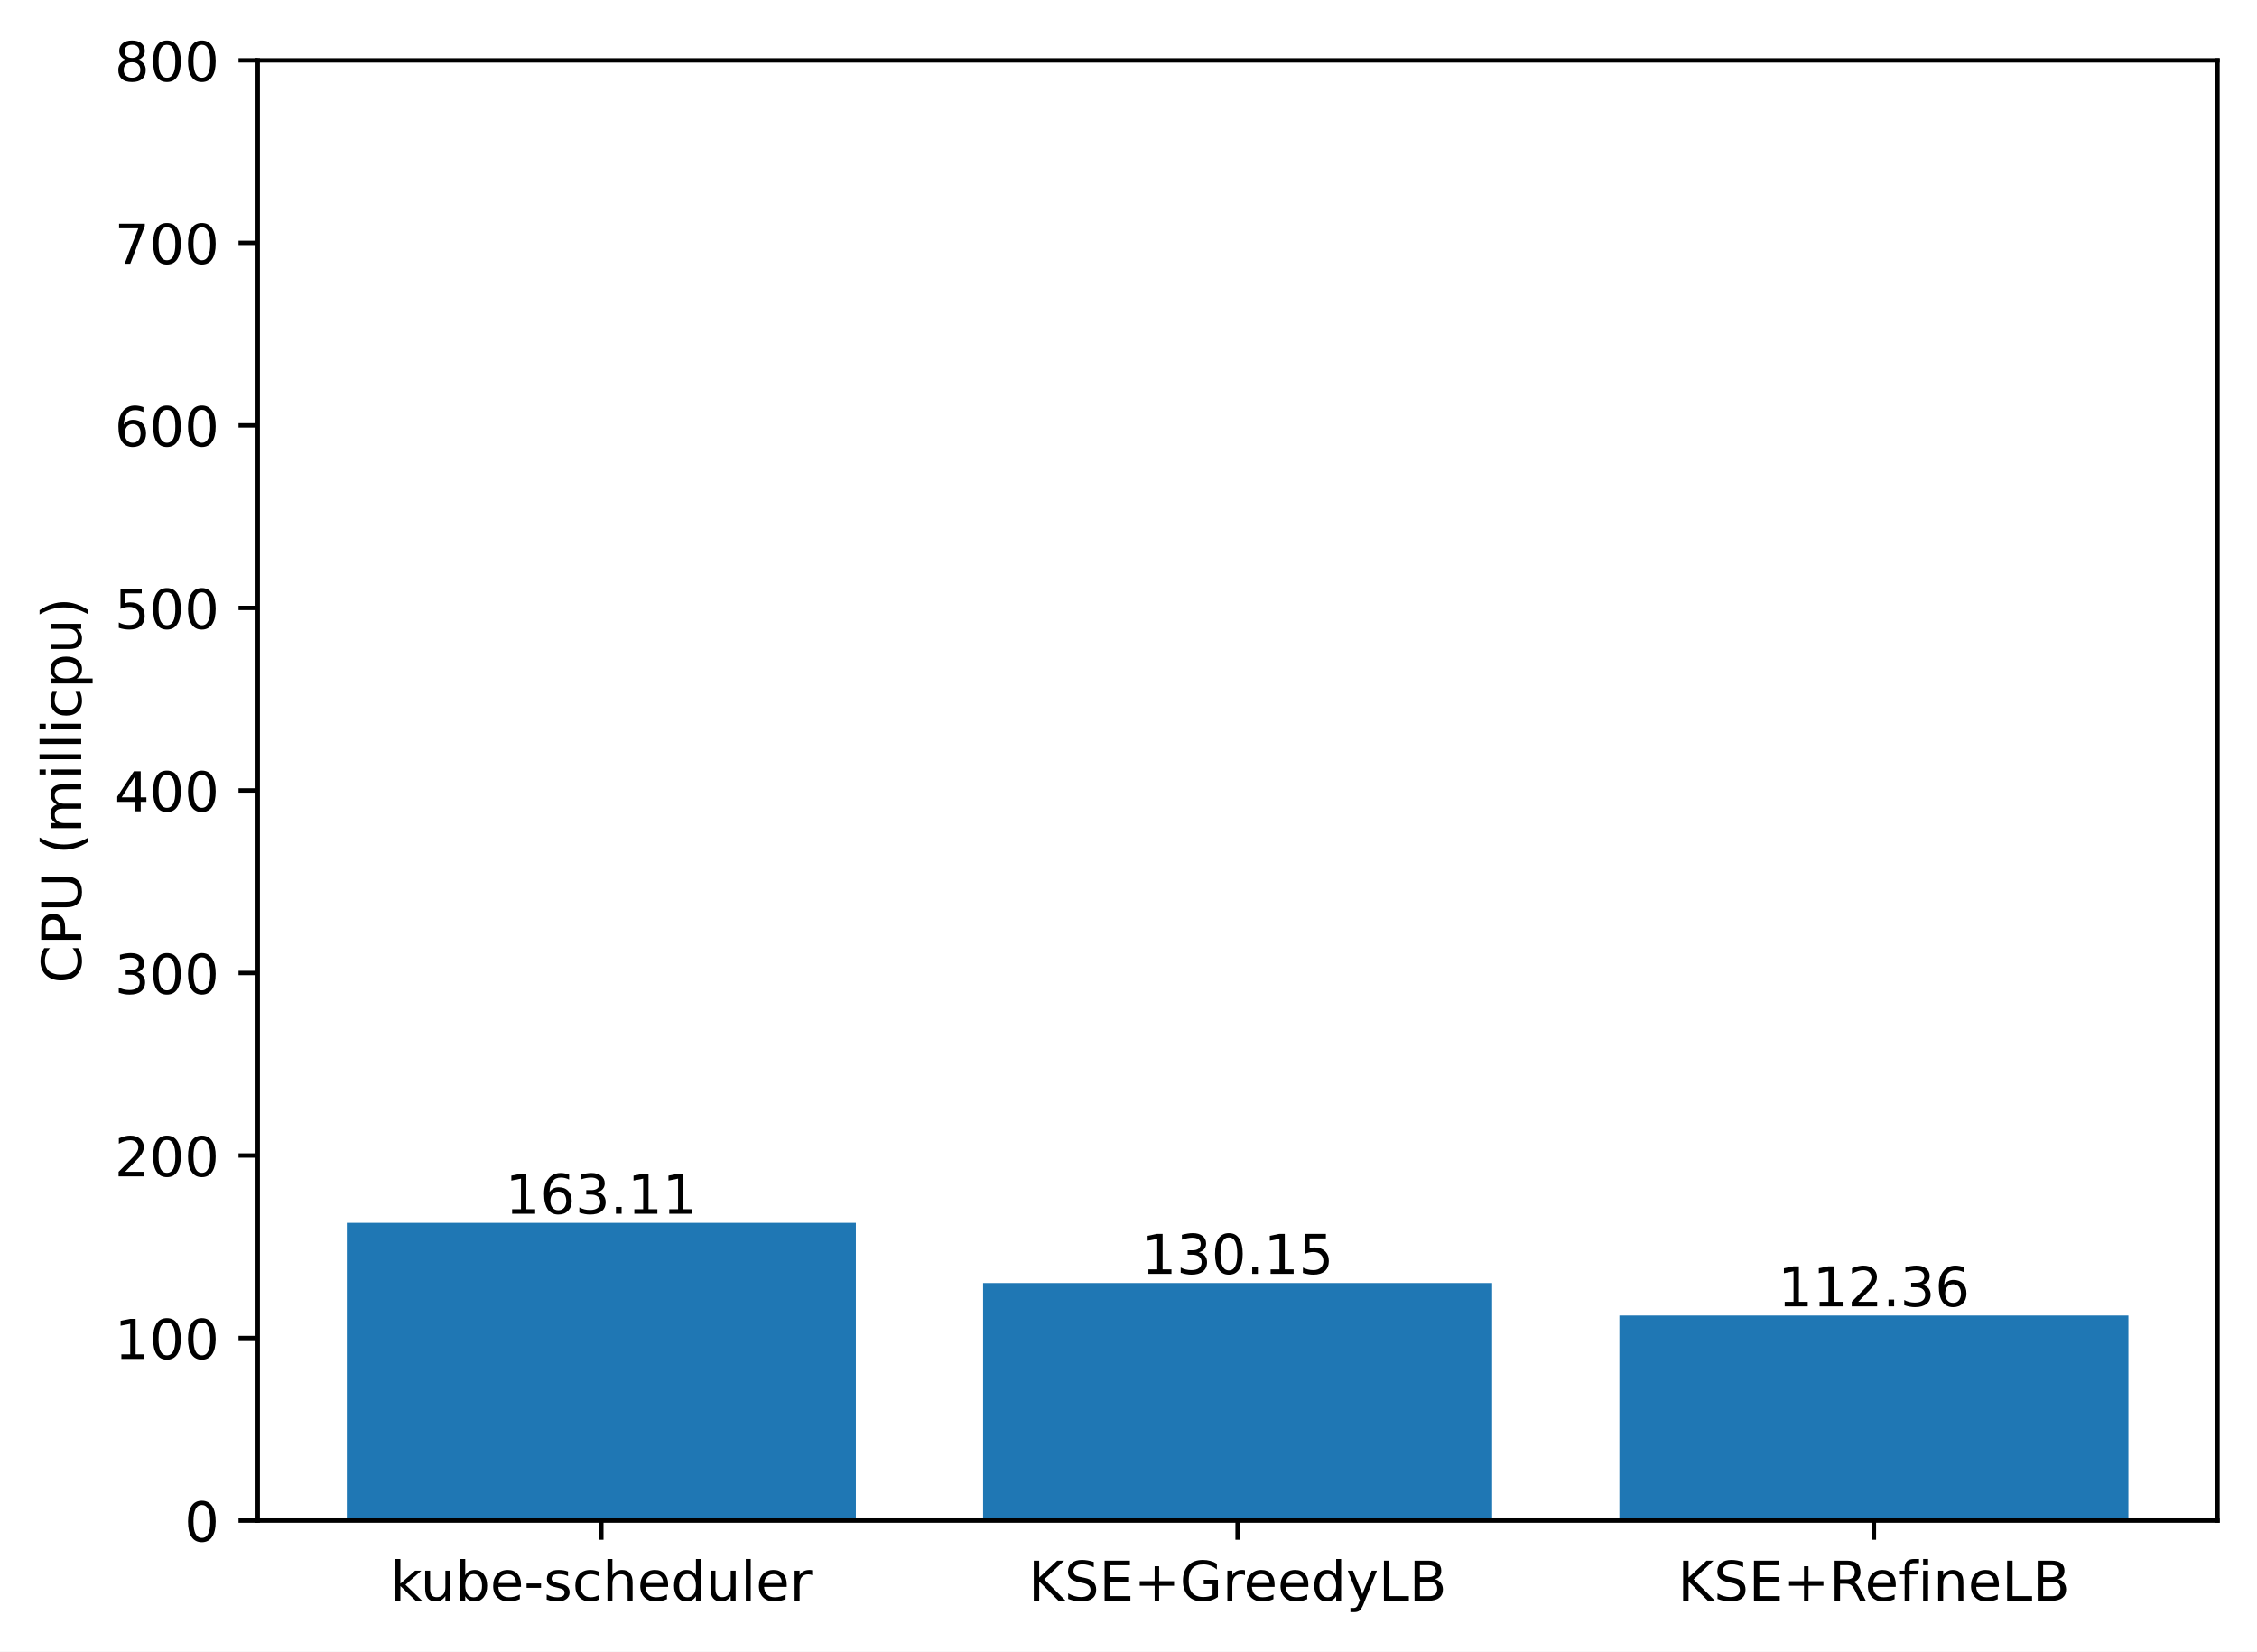
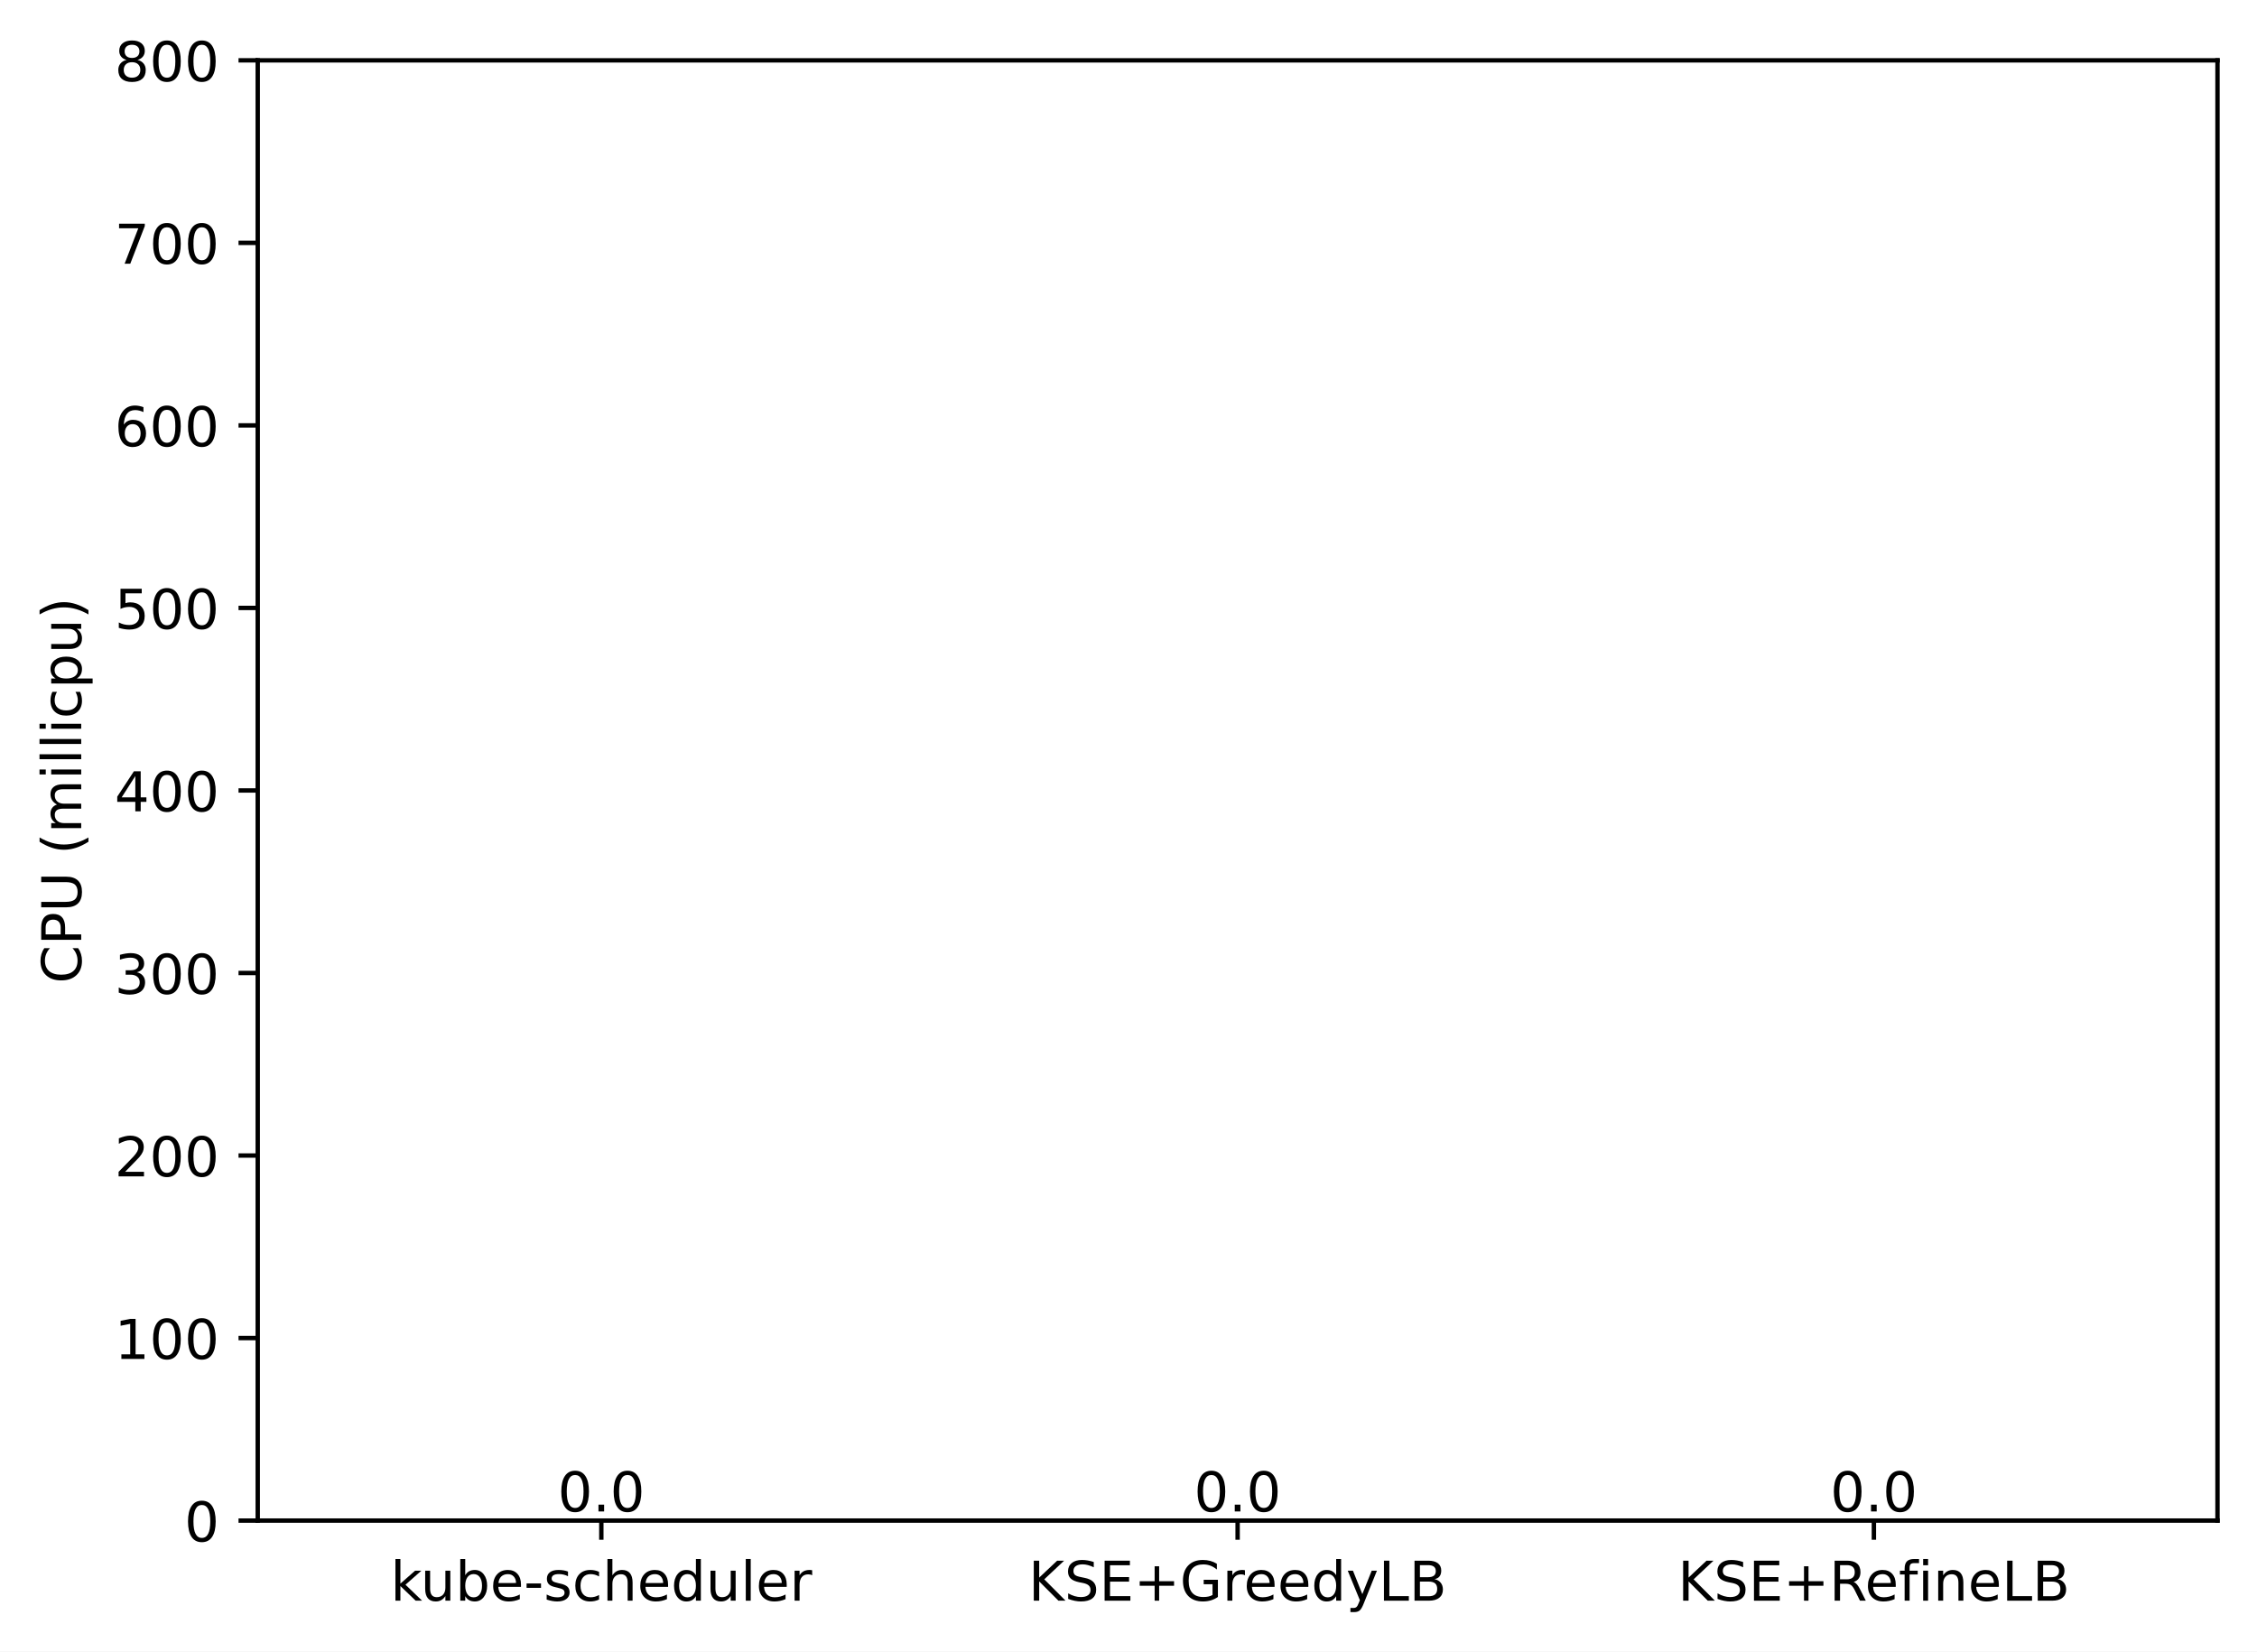
<svg xmlns="http://www.w3.org/2000/svg" xmlns:xlink="http://www.w3.org/1999/xlink" width="411.286pt" height="300.989pt" viewBox="0 0 411.286 300.989" version="1.1">
  <defs>
    <style type="text/css">*{stroke-linejoin: round; stroke-linecap: butt}</style>
  </defs>
  <g id="figure_1">
    <g id="patch_1">
      <path d="M 0 300.989  L 411.286 300.989  L 411.286 0  L 0 0  z " style="fill: #ffffff" />
    </g>
    <g id="axes_1">
      <g id="patch_2">
        <path d="M 46.966 277.111  L 404.086 277.111  L 404.086 10.999  L 46.966 10.999  z " style="fill: #ffffff" />
      </g>
      <g id="patch_3">
-         <path d="M 63.198 277.111  L 155.957 277.111  L 155.957 222.854  L 63.198 222.854  z " clip-path="url(#p2a48fe825c)" style="fill: #1f77b4" />
+         <path d="M 63.198 277.111  L 155.957 277.111  L 155.957 277.111  L 63.198 277.111  z " clip-path="url(#p0c3b9eed5b)" style="fill: #1f77b4" />
      </g>
      <g id="patch_4">
-         <path d="M 179.146 277.111  L 271.905 277.111  L 271.905 233.818  L 179.146 233.818  z " clip-path="url(#p2a48fe825c)" style="fill: #1f77b4" />
+         <path d="M 179.146 277.111  L 271.905 277.111  L 271.905 277.111  L 179.146 277.111  z " clip-path="url(#p0c3b9eed5b)" style="fill: #1f77b4" />
      </g>
      <g id="patch_5">
-         <path d="M 295.094 277.111  L 387.853 277.111  L 387.853 239.736  L 295.094 239.736  z " clip-path="url(#p2a48fe825c)" style="fill: #1f77b4" />
+         <path d="M 295.094 277.111  L 387.853 277.111  L 387.853 277.111  L 295.094 277.111  z " clip-path="url(#p0c3b9eed5b)" style="fill: #1f77b4" />
      </g>
      <g id="matplotlib.axis_1">
        <g id="xtick_1">
          <g id="line2d_1">
            <defs>
-               <path id="m5797c90e76" d="M 0 0  L 0 3.5  " style="stroke: #000000; stroke-width: 0.8" />
+               <path id="mbe4960637d" d="M 0 0  L 0 3.5  " style="stroke: #000000; stroke-width: 0.8" />
            </defs>
            <g>
-               <use xlink:href="#m5797c90e76" x="109.578" y="277.111" style="stroke: #000000; stroke-width: 0.8" />
+               <use xlink:href="#mbe4960637d" x="109.578" y="277.111" style="stroke: #000000; stroke-width: 0.8" />
            </g>
          </g>
          <g id="text_1">
            <g transform="translate(71.15179 291.7097)scale(0.1 -0.1)">
              <defs>
                <path id="DejaVuSans-6b" d="M 581 4863  L 1159 4863  L 1159 1991  L 2875 3500  L 3609 3500  L 1753 1863  L 3688 0  L 2938 0  L 1159 1709  L 1159 0  L 581 0  L 581 4863  z " transform="scale(0.015625)" />
                <path id="DejaVuSans-75" d="M 544 1381  L 544 3500  L 1119 3500  L 1119 1403  Q 1119 906 1312 657  Q 1506 409 1894 409  Q 2359 409 2629 706  Q 2900 1003 2900 1516  L 2900 3500  L 3475 3500  L 3475 0  L 2900 0  L 2900 538  Q 2691 219 2414 64  Q 2138 -91 1772 -91  Q 1169 -91 856 284  Q 544 659 544 1381  z M 1991 3584  L 1991 3584  z " transform="scale(0.015625)" />
                <path id="DejaVuSans-62" d="M 3116 1747  Q 3116 2381 2855 2742  Q 2594 3103 2138 3103  Q 1681 3103 1420 2742  Q 1159 2381 1159 1747  Q 1159 1113 1420 752  Q 1681 391 2138 391  Q 2594 391 2855 752  Q 3116 1113 3116 1747  z M 1159 2969  Q 1341 3281 1617 3432  Q 1894 3584 2278 3584  Q 2916 3584 3314 3078  Q 3713 2572 3713 1747  Q 3713 922 3314 415  Q 2916 -91 2278 -91  Q 1894 -91 1617 61  Q 1341 213 1159 525  L 1159 0  L 581 0  L 581 4863  L 1159 4863  L 1159 2969  z " transform="scale(0.015625)" />
                <path id="DejaVuSans-65" d="M 3597 1894  L 3597 1613  L 953 1613  Q 991 1019 1311 708  Q 1631 397 2203 397  Q 2534 397 2845 478  Q 3156 559 3463 722  L 3463 178  Q 3153 47 2828 -22  Q 2503 -91 2169 -91  Q 1331 -91 842 396  Q 353 884 353 1716  Q 353 2575 817 3079  Q 1281 3584 2069 3584  Q 2775 3584 3186 3129  Q 3597 2675 3597 1894  z M 3022 2063  Q 3016 2534 2758 2815  Q 2500 3097 2075 3097  Q 1594 3097 1305 2825  Q 1016 2553 972 2059  L 3022 2063  z " transform="scale(0.015625)" />
                <path id="DejaVuSans-2d" d="M 313 2009  L 1997 2009  L 1997 1497  L 313 1497  L 313 2009  z " transform="scale(0.015625)" />
                <path id="DejaVuSans-73" d="M 2834 3397  L 2834 2853  Q 2591 2978 2328 3040  Q 2066 3103 1784 3103  Q 1356 3103 1142 2972  Q 928 2841 928 2578  Q 928 2378 1081 2264  Q 1234 2150 1697 2047  L 1894 2003  Q 2506 1872 2764 1633  Q 3022 1394 3022 966  Q 3022 478 2636 193  Q 2250 -91 1575 -91  Q 1294 -91 989 -36  Q 684 19 347 128  L 347 722  Q 666 556 975 473  Q 1284 391 1588 391  Q 1994 391 2212 530  Q 2431 669 2431 922  Q 2431 1156 2273 1281  Q 2116 1406 1581 1522  L 1381 1569  Q 847 1681 609 1914  Q 372 2147 372 2553  Q 372 3047 722 3315  Q 1072 3584 1716 3584  Q 2034 3584 2315 3537  Q 2597 3491 2834 3397  z " transform="scale(0.015625)" />
                <path id="DejaVuSans-63" d="M 3122 3366  L 3122 2828  Q 2878 2963 2633 3030  Q 2388 3097 2138 3097  Q 1578 3097 1268 2742  Q 959 2388 959 1747  Q 959 1106 1268 751  Q 1578 397 2138 397  Q 2388 397 2633 464  Q 2878 531 3122 666  L 3122 134  Q 2881 22 2623 -34  Q 2366 -91 2075 -91  Q 1284 -91 818 406  Q 353 903 353 1747  Q 353 2603 823 3093  Q 1294 3584 2113 3584  Q 2378 3584 2631 3529  Q 2884 3475 3122 3366  z " transform="scale(0.015625)" />
                <path id="DejaVuSans-68" d="M 3513 2113  L 3513 0  L 2938 0  L 2938 2094  Q 2938 2591 2744 2837  Q 2550 3084 2163 3084  Q 1697 3084 1428 2787  Q 1159 2491 1159 1978  L 1159 0  L 581 0  L 581 4863  L 1159 4863  L 1159 2956  Q 1366 3272 1645 3428  Q 1925 3584 2291 3584  Q 2894 3584 3203 3211  Q 3513 2838 3513 2113  z " transform="scale(0.015625)" />
                <path id="DejaVuSans-64" d="M 2906 2969  L 2906 4863  L 3481 4863  L 3481 0  L 2906 0  L 2906 525  Q 2725 213 2448 61  Q 2172 -91 1784 -91  Q 1150 -91 751 415  Q 353 922 353 1747  Q 353 2572 751 3078  Q 1150 3584 1784 3584  Q 2172 3584 2448 3432  Q 2725 3281 2906 2969  z M 947 1747  Q 947 1113 1208 752  Q 1469 391 1925 391  Q 2381 391 2643 752  Q 2906 1113 2906 1747  Q 2906 2381 2643 2742  Q 2381 3103 1925 3103  Q 1469 3103 1208 2742  Q 947 2381 947 1747  z " transform="scale(0.015625)" />
                <path id="DejaVuSans-6c" d="M 603 4863  L 1178 4863  L 1178 0  L 603 0  L 603 4863  z " transform="scale(0.015625)" />
                <path id="DejaVuSans-72" d="M 2631 2963  Q 2534 3019 2420 3045  Q 2306 3072 2169 3072  Q 1681 3072 1420 2755  Q 1159 2438 1159 1844  L 1159 0  L 581 0  L 581 3500  L 1159 3500  L 1159 2956  Q 1341 3275 1631 3429  Q 1922 3584 2338 3584  Q 2397 3584 2469 3576  Q 2541 3569 2628 3553  L 2631 2963  z " transform="scale(0.015625)" />
              </defs>
              <use xlink:href="#DejaVuSans-6b" />
              <use xlink:href="#DejaVuSans-75" x="54.785" />
              <use xlink:href="#DejaVuSans-62" x="118.164" />
              <use xlink:href="#DejaVuSans-65" x="181.641" />
              <use xlink:href="#DejaVuSans-2d" x="243.164" />
              <use xlink:href="#DejaVuSans-73" x="279.248" />
              <use xlink:href="#DejaVuSans-63" x="331.348" />
              <use xlink:href="#DejaVuSans-68" x="386.328" />
              <use xlink:href="#DejaVuSans-65" x="449.707" />
              <use xlink:href="#DejaVuSans-64" x="511.23" />
              <use xlink:href="#DejaVuSans-75" x="574.707" />
              <use xlink:href="#DejaVuSans-6c" x="638.086" />
              <use xlink:href="#DejaVuSans-65" x="665.869" />
              <use xlink:href="#DejaVuSans-72" x="727.393" />
            </g>
          </g>
        </g>
        <g id="xtick_2">
          <g id="line2d_2">
            <g>
-               <use xlink:href="#m5797c90e76" x="225.526" y="277.111" style="stroke: #000000; stroke-width: 0.8" />
+               <use xlink:href="#mbe4960637d" x="225.526" y="277.111" style="stroke: #000000; stroke-width: 0.8" />
            </g>
          </g>
          <g id="text_2">
            <g transform="translate(187.403 291.7097)scale(0.1 -0.1)">
              <defs>
                <path id="DejaVuSans-4b" d="M 628 4666  L 1259 4666  L 1259 2694  L 3353 4666  L 4166 4666  L 1850 2491  L 4331 0  L 3500 0  L 1259 2247  L 1259 0  L 628 0  L 628 4666  z " transform="scale(0.015625)" />
                <path id="DejaVuSans-53" d="M 3425 4513  L 3425 3897  Q 3066 4069 2747 4153  Q 2428 4238 2131 4238  Q 1616 4238 1336 4038  Q 1056 3838 1056 3469  Q 1056 3159 1242 3001  Q 1428 2844 1947 2747  L 2328 2669  Q 3034 2534 3370 2195  Q 3706 1856 3706 1288  Q 3706 609 3251 259  Q 2797 -91 1919 -91  Q 1588 -91 1214 -16  Q 841 59 441 206  L 441 856  Q 825 641 1194 531  Q 1563 422 1919 422  Q 2459 422 2753 634  Q 3047 847 3047 1241  Q 3047 1584 2836 1778  Q 2625 1972 2144 2069  L 1759 2144  Q 1053 2284 737 2584  Q 422 2884 422 3419  Q 422 4038 858 4394  Q 1294 4750 2059 4750  Q 2388 4750 2728 4690  Q 3069 4631 3425 4513  z " transform="scale(0.015625)" />
                <path id="DejaVuSans-45" d="M 628 4666  L 3578 4666  L 3578 4134  L 1259 4134  L 1259 2753  L 3481 2753  L 3481 2222  L 1259 2222  L 1259 531  L 3634 531  L 3634 0  L 628 0  L 628 4666  z " transform="scale(0.015625)" />
                <path id="DejaVuSans-2b" d="M 2944 4013  L 2944 2272  L 4684 2272  L 4684 1741  L 2944 1741  L 2944 0  L 2419 0  L 2419 1741  L 678 1741  L 678 2272  L 2419 2272  L 2419 4013  L 2944 4013  z " transform="scale(0.015625)" />
                <path id="DejaVuSans-47" d="M 3809 666  L 3809 1919  L 2778 1919  L 2778 2438  L 4434 2438  L 4434 434  Q 4069 175 3628 42  Q 3188 -91 2688 -91  Q 1594 -91 976 548  Q 359 1188 359 2328  Q 359 3472 976 4111  Q 1594 4750 2688 4750  Q 3144 4750 3555 4637  Q 3966 4525 4313 4306  L 4313 3634  Q 3963 3931 3569 4081  Q 3175 4231 2741 4231  Q 1884 4231 1454 3753  Q 1025 3275 1025 2328  Q 1025 1384 1454 906  Q 1884 428 2741 428  Q 3075 428 3337 486  Q 3600 544 3809 666  z " transform="scale(0.015625)" />
                <path id="DejaVuSans-79" d="M 2059 -325  Q 1816 -950 1584 -1140  Q 1353 -1331 966 -1331  L 506 -1331  L 506 -850  L 844 -850  Q 1081 -850 1212 -737  Q 1344 -625 1503 -206  L 1606 56  L 191 3500  L 800 3500  L 1894 763  L 2988 3500  L 3597 3500  L 2059 -325  z " transform="scale(0.015625)" />
                <path id="DejaVuSans-4c" d="M 628 4666  L 1259 4666  L 1259 531  L 3531 531  L 3531 0  L 628 0  L 628 4666  z " transform="scale(0.015625)" />
                <path id="DejaVuSans-42" d="M 1259 2228  L 1259 519  L 2272 519  Q 2781 519 3026 730  Q 3272 941 3272 1375  Q 3272 1813 3026 2020  Q 2781 2228 2272 2228  L 1259 2228  z M 1259 4147  L 1259 2741  L 2194 2741  Q 2656 2741 2882 2914  Q 3109 3088 3109 3444  Q 3109 3797 2882 3972  Q 2656 4147 2194 4147  L 1259 4147  z M 628 4666  L 2241 4666  Q 2963 4666 3353 4366  Q 3744 4066 3744 3513  Q 3744 3084 3544 2831  Q 3344 2578 2956 2516  Q 3422 2416 3680 2098  Q 3938 1781 3938 1306  Q 3938 681 3513 340  Q 3088 0 2303 0  L 628 0  L 628 4666  z " transform="scale(0.015625)" />
              </defs>
              <use xlink:href="#DejaVuSans-4b" />
              <use xlink:href="#DejaVuSans-53" x="65.576" />
              <use xlink:href="#DejaVuSans-45" x="129.053" />
              <use xlink:href="#DejaVuSans-2b" x="192.236" />
              <use xlink:href="#DejaVuSans-47" x="276.025" />
              <use xlink:href="#DejaVuSans-72" x="353.516" />
              <use xlink:href="#DejaVuSans-65" x="392.379" />
              <use xlink:href="#DejaVuSans-65" x="453.902" />
              <use xlink:href="#DejaVuSans-64" x="515.426" />
              <use xlink:href="#DejaVuSans-79" x="578.902" />
              <use xlink:href="#DejaVuSans-4c" x="638.082" />
              <use xlink:href="#DejaVuSans-42" x="693.795" />
            </g>
          </g>
        </g>
        <g id="xtick_3">
          <g id="line2d_3">
            <g>
-               <use xlink:href="#m5797c90e76" x="341.474" y="277.111" style="stroke: #000000; stroke-width: 0.8" />
+               <use xlink:href="#mbe4960637d" x="341.474" y="277.111" style="stroke: #000000; stroke-width: 0.8" />
            </g>
          </g>
          <g id="text_3">
            <g transform="translate(305.7346 291.7097)scale(0.1 -0.1)">
              <defs>
                <path id="DejaVuSans-52" d="M 2841 2188  Q 3044 2119 3236 1894  Q 3428 1669 3622 1275  L 4263 0  L 3584 0  L 2988 1197  Q 2756 1666 2539 1819  Q 2322 1972 1947 1972  L 1259 1972  L 1259 0  L 628 0  L 628 4666  L 2053 4666  Q 2853 4666 3247 4331  Q 3641 3997 3641 3322  Q 3641 2881 3436 2590  Q 3231 2300 2841 2188  z M 1259 4147  L 1259 2491  L 2053 2491  Q 2509 2491 2742 2702  Q 2975 2913 2975 3322  Q 2975 3731 2742 3939  Q 2509 4147 2053 4147  L 1259 4147  z " transform="scale(0.015625)" />
                <path id="DejaVuSans-66" d="M 2375 4863  L 2375 4384  L 1825 4384  Q 1516 4384 1395 4259  Q 1275 4134 1275 3809  L 1275 3500  L 2222 3500  L 2222 3053  L 1275 3053  L 1275 0  L 697 0  L 697 3053  L 147 3053  L 147 3500  L 697 3500  L 697 3744  Q 697 4328 969 4595  Q 1241 4863 1831 4863  L 2375 4863  z " transform="scale(0.015625)" />
                <path id="DejaVuSans-69" d="M 603 3500  L 1178 3500  L 1178 0  L 603 0  L 603 3500  z M 603 4863  L 1178 4863  L 1178 4134  L 603 4134  L 603 4863  z " transform="scale(0.015625)" />
                <path id="DejaVuSans-6e" d="M 3513 2113  L 3513 0  L 2938 0  L 2938 2094  Q 2938 2591 2744 2837  Q 2550 3084 2163 3084  Q 1697 3084 1428 2787  Q 1159 2491 1159 1978  L 1159 0  L 581 0  L 581 3500  L 1159 3500  L 1159 2956  Q 1366 3272 1645 3428  Q 1925 3584 2291 3584  Q 2894 3584 3203 3211  Q 3513 2838 3513 2113  z " transform="scale(0.015625)" />
              </defs>
              <use xlink:href="#DejaVuSans-4b" />
              <use xlink:href="#DejaVuSans-53" x="65.576" />
              <use xlink:href="#DejaVuSans-45" x="129.053" />
              <use xlink:href="#DejaVuSans-2b" x="192.236" />
              <use xlink:href="#DejaVuSans-52" x="276.025" />
              <use xlink:href="#DejaVuSans-65" x="341.008" />
              <use xlink:href="#DejaVuSans-66" x="402.531" />
              <use xlink:href="#DejaVuSans-69" x="437.736" />
              <use xlink:href="#DejaVuSans-6e" x="465.52" />
              <use xlink:href="#DejaVuSans-65" x="528.898" />
              <use xlink:href="#DejaVuSans-4c" x="590.422" />
              <use xlink:href="#DejaVuSans-42" x="646.135" />
            </g>
          </g>
        </g>
      </g>
      <g id="matplotlib.axis_2">
        <g id="ytick_1">
          <g id="line2d_4">
            <defs>
-               <path id="m80ea784305" d="M 0 0  L -3.5 0  " style="stroke: #000000; stroke-width: 0.8" />
+               <path id="mf49e4f32fd" d="M 0 0  L -3.5 0  " style="stroke: #000000; stroke-width: 0.8" />
            </defs>
            <g>
-               <use xlink:href="#m80ea784305" x="46.966" y="277.111" style="stroke: #000000; stroke-width: 0.8" />
+               <use xlink:href="#mf49e4f32fd" x="46.966" y="277.111" style="stroke: #000000; stroke-width: 0.8" />
            </g>
          </g>
          <g id="text_4">
            <g transform="translate(33.60312 280.9104)scale(0.1 -0.1)">
              <defs>
                <path id="DejaVuSans-30" d="M 2034 4250  Q 1547 4250 1301 3770  Q 1056 3291 1056 2328  Q 1056 1369 1301 889  Q 1547 409 2034 409  Q 2525 409 2770 889  Q 3016 1369 3016 2328  Q 3016 3291 2770 3770  Q 2525 4250 2034 4250  z M 2034 4750  Q 2819 4750 3233 4129  Q 3647 3509 3647 2328  Q 3647 1150 3233 529  Q 2819 -91 2034 -91  Q 1250 -91 836 529  Q 422 1150 422 2328  Q 422 3509 836 4129  Q 1250 4750 2034 4750  z " transform="scale(0.015625)" />
              </defs>
              <use xlink:href="#DejaVuSans-30" />
            </g>
          </g>
        </g>
        <g id="ytick_2">
          <g id="line2d_5">
            <g>
-               <use xlink:href="#m80ea784305" x="46.966" y="243.847" style="stroke: #000000; stroke-width: 0.8" />
+               <use xlink:href="#mf49e4f32fd" x="46.966" y="243.847" style="stroke: #000000; stroke-width: 0.8" />
            </g>
          </g>
          <g id="text_5">
            <g transform="translate(20.87813 247.6464)scale(0.1 -0.1)">
              <defs>
                <path id="DejaVuSans-31" d="M 794 531  L 1825 531  L 1825 4091  L 703 3866  L 703 4441  L 1819 4666  L 2450 4666  L 2450 531  L 3481 531  L 3481 0  L 794 0  L 794 531  z " transform="scale(0.015625)" />
              </defs>
              <use xlink:href="#DejaVuSans-31" />
              <use xlink:href="#DejaVuSans-30" x="63.623" />
              <use xlink:href="#DejaVuSans-30" x="127.246" />
            </g>
          </g>
        </g>
        <g id="ytick_3">
          <g id="line2d_6">
            <g>
-               <use xlink:href="#m80ea784305" x="46.966" y="210.583" style="stroke: #000000; stroke-width: 0.8" />
+               <use xlink:href="#mf49e4f32fd" x="46.966" y="210.583" style="stroke: #000000; stroke-width: 0.8" />
            </g>
          </g>
          <g id="text_6">
            <g transform="translate(20.87813 214.3824)scale(0.1 -0.1)">
              <defs>
                <path id="DejaVuSans-32" d="M 1228 531  L 3431 531  L 3431 0  L 469 0  L 469 531  Q 828 903 1448 1529  Q 2069 2156 2228 2338  Q 2531 2678 2651 2914  Q 2772 3150 2772 3378  Q 2772 3750 2511 3984  Q 2250 4219 1831 4219  Q 1534 4219 1204 4116  Q 875 4013 500 3803  L 500 4441  Q 881 4594 1212 4672  Q 1544 4750 1819 4750  Q 2544 4750 2975 4387  Q 3406 4025 3406 3419  Q 3406 3131 3298 2873  Q 3191 2616 2906 2266  Q 2828 2175 2409 1742  Q 1991 1309 1228 531  z " transform="scale(0.015625)" />
              </defs>
              <use xlink:href="#DejaVuSans-32" />
              <use xlink:href="#DejaVuSans-30" x="63.623" />
              <use xlink:href="#DejaVuSans-30" x="127.246" />
            </g>
          </g>
        </g>
        <g id="ytick_4">
          <g id="line2d_7">
            <g>
-               <use xlink:href="#m80ea784305" x="46.966" y="177.319" style="stroke: #000000; stroke-width: 0.8" />
+               <use xlink:href="#mf49e4f32fd" x="46.966" y="177.319" style="stroke: #000000; stroke-width: 0.8" />
            </g>
          </g>
          <g id="text_7">
            <g transform="translate(20.87813 181.1184)scale(0.1 -0.1)">
              <defs>
                <path id="DejaVuSans-33" d="M 2597 2516  Q 3050 2419 3304 2112  Q 3559 1806 3559 1356  Q 3559 666 3084 287  Q 2609 -91 1734 -91  Q 1441 -91 1130 -33  Q 819 25 488 141  L 488 750  Q 750 597 1062 519  Q 1375 441 1716 441  Q 2309 441 2620 675  Q 2931 909 2931 1356  Q 2931 1769 2642 2001  Q 2353 2234 1838 2234  L 1294 2234  L 1294 2753  L 1863 2753  Q 2328 2753 2575 2939  Q 2822 3125 2822 3475  Q 2822 3834 2567 4026  Q 2313 4219 1838 4219  Q 1578 4219 1281 4162  Q 984 4106 628 3988  L 628 4550  Q 988 4650 1302 4700  Q 1616 4750 1894 4750  Q 2613 4750 3031 4423  Q 3450 4097 3450 3541  Q 3450 3153 3228 2886  Q 3006 2619 2597 2516  z " transform="scale(0.015625)" />
              </defs>
              <use xlink:href="#DejaVuSans-33" />
              <use xlink:href="#DejaVuSans-30" x="63.623" />
              <use xlink:href="#DejaVuSans-30" x="127.246" />
            </g>
          </g>
        </g>
        <g id="ytick_5">
          <g id="line2d_8">
            <g>
-               <use xlink:href="#m80ea784305" x="46.966" y="144.055" style="stroke: #000000; stroke-width: 0.8" />
+               <use xlink:href="#mf49e4f32fd" x="46.966" y="144.055" style="stroke: #000000; stroke-width: 0.8" />
            </g>
          </g>
          <g id="text_8">
            <g transform="translate(20.87813 147.8544)scale(0.1 -0.1)">
              <defs>
                <path id="DejaVuSans-34" d="M 2419 4116  L 825 1625  L 2419 1625  L 2419 4116  z M 2253 4666  L 3047 4666  L 3047 1625  L 3713 1625  L 3713 1100  L 3047 1100  L 3047 0  L 2419 0  L 2419 1100  L 313 1100  L 313 1709  L 2253 4666  z " transform="scale(0.015625)" />
              </defs>
              <use xlink:href="#DejaVuSans-34" />
              <use xlink:href="#DejaVuSans-30" x="63.623" />
              <use xlink:href="#DejaVuSans-30" x="127.246" />
            </g>
          </g>
        </g>
        <g id="ytick_6">
          <g id="line2d_9">
            <g>
-               <use xlink:href="#m80ea784305" x="46.966" y="110.791" style="stroke: #000000; stroke-width: 0.8" />
+               <use xlink:href="#mf49e4f32fd" x="46.966" y="110.791" style="stroke: #000000; stroke-width: 0.8" />
            </g>
          </g>
          <g id="text_9">
            <g transform="translate(20.87813 114.5904)scale(0.1 -0.1)">
              <defs>
                <path id="DejaVuSans-35" d="M 691 4666  L 3169 4666  L 3169 4134  L 1269 4134  L 1269 2991  Q 1406 3038 1543 3061  Q 1681 3084 1819 3084  Q 2600 3084 3056 2656  Q 3513 2228 3513 1497  Q 3513 744 3044 326  Q 2575 -91 1722 -91  Q 1428 -91 1123 -41  Q 819 9 494 109  L 494 744  Q 775 591 1075 516  Q 1375 441 1709 441  Q 2250 441 2565 725  Q 2881 1009 2881 1497  Q 2881 1984 2565 2268  Q 2250 2553 1709 2553  Q 1456 2553 1204 2497  Q 953 2441 691 2322  L 691 4666  z " transform="scale(0.015625)" />
              </defs>
              <use xlink:href="#DejaVuSans-35" />
              <use xlink:href="#DejaVuSans-30" x="63.623" />
              <use xlink:href="#DejaVuSans-30" x="127.246" />
            </g>
          </g>
        </g>
        <g id="ytick_7">
          <g id="line2d_10">
            <g>
-               <use xlink:href="#m80ea784305" x="46.966" y="77.527" style="stroke: #000000; stroke-width: 0.8" />
+               <use xlink:href="#mf49e4f32fd" x="46.966" y="77.527" style="stroke: #000000; stroke-width: 0.8" />
            </g>
          </g>
          <g id="text_10">
            <g transform="translate(20.87813 81.32644)scale(0.1 -0.1)">
              <defs>
                <path id="DejaVuSans-36" d="M 2113 2584  Q 1688 2584 1439 2293  Q 1191 2003 1191 1497  Q 1191 994 1439 701  Q 1688 409 2113 409  Q 2538 409 2786 701  Q 3034 994 3034 1497  Q 3034 2003 2786 2293  Q 2538 2584 2113 2584  z M 3366 4563  L 3366 3988  Q 3128 4100 2886 4159  Q 2644 4219 2406 4219  Q 1781 4219 1451 3797  Q 1122 3375 1075 2522  Q 1259 2794 1537 2939  Q 1816 3084 2150 3084  Q 2853 3084 3261 2657  Q 3669 2231 3669 1497  Q 3669 778 3244 343  Q 2819 -91 2113 -91  Q 1303 -91 875 529  Q 447 1150 447 2328  Q 447 3434 972 4092  Q 1497 4750 2381 4750  Q 2619 4750 2861 4703  Q 3103 4656 3366 4563  z " transform="scale(0.015625)" />
              </defs>
              <use xlink:href="#DejaVuSans-36" />
              <use xlink:href="#DejaVuSans-30" x="63.623" />
              <use xlink:href="#DejaVuSans-30" x="127.246" />
            </g>
          </g>
        </g>
        <g id="ytick_8">
          <g id="line2d_11">
            <g>
-               <use xlink:href="#m80ea784305" x="46.966" y="44.263" style="stroke: #000000; stroke-width: 0.8" />
+               <use xlink:href="#mf49e4f32fd" x="46.966" y="44.263" style="stroke: #000000; stroke-width: 0.8" />
            </g>
          </g>
          <g id="text_11">
            <g transform="translate(20.87813 48.06244)scale(0.1 -0.1)">
              <defs>
                <path id="DejaVuSans-37" d="M 525 4666  L 3525 4666  L 3525 4397  L 1831 0  L 1172 0  L 2766 4134  L 525 4134  L 525 4666  z " transform="scale(0.015625)" />
              </defs>
              <use xlink:href="#DejaVuSans-37" />
              <use xlink:href="#DejaVuSans-30" x="63.623" />
              <use xlink:href="#DejaVuSans-30" x="127.246" />
            </g>
          </g>
        </g>
        <g id="ytick_9">
          <g id="line2d_12">
            <g>
-               <use xlink:href="#m80ea784305" x="46.966" y="10.999" style="stroke: #000000; stroke-width: 0.8" />
+               <use xlink:href="#mf49e4f32fd" x="46.966" y="10.999" style="stroke: #000000; stroke-width: 0.8" />
            </g>
          </g>
          <g id="text_12">
            <g transform="translate(20.87813 14.79844)scale(0.1 -0.1)">
              <defs>
                <path id="DejaVuSans-38" d="M 2034 2216  Q 1584 2216 1326 1975  Q 1069 1734 1069 1313  Q 1069 891 1326 650  Q 1584 409 2034 409  Q 2484 409 2743 651  Q 3003 894 3003 1313  Q 3003 1734 2745 1975  Q 2488 2216 2034 2216  z M 1403 2484  Q 997 2584 770 2862  Q 544 3141 544 3541  Q 544 4100 942 4425  Q 1341 4750 2034 4750  Q 2731 4750 3128 4425  Q 3525 4100 3525 3541  Q 3525 3141 3298 2862  Q 3072 2584 2669 2484  Q 3125 2378 3379 2068  Q 3634 1759 3634 1313  Q 3634 634 3220 271  Q 2806 -91 2034 -91  Q 1263 -91 848 271  Q 434 634 434 1313  Q 434 1759 690 2068  Q 947 2378 1403 2484  z M 1172 3481  Q 1172 3119 1398 2916  Q 1625 2713 2034 2713  Q 2441 2713 2670 2916  Q 2900 3119 2900 3481  Q 2900 3844 2670 4047  Q 2441 4250 2034 4250  Q 1625 4250 1398 4047  Q 1172 3844 1172 3481  z " transform="scale(0.015625)" />
              </defs>
              <use xlink:href="#DejaVuSans-38" />
              <use xlink:href="#DejaVuSans-30" x="63.623" />
              <use xlink:href="#DejaVuSans-30" x="127.246" />
            </g>
          </g>
        </g>
        <g id="text_13">
          <g transform="translate(14.79844 179.2302)rotate(-90)scale(0.1 -0.1)">
            <defs>
              <path id="DejaVuSans-43" d="M 4122 4306  L 4122 3641  Q 3803 3938 3442 4084  Q 3081 4231 2675 4231  Q 1875 4231 1450 3742  Q 1025 3253 1025 2328  Q 1025 1406 1450 917  Q 1875 428 2675 428  Q 3081 428 3442 575  Q 3803 722 4122 1019  L 4122 359  Q 3791 134 3420 21  Q 3050 -91 2638 -91  Q 1578 -91 968 557  Q 359 1206 359 2328  Q 359 3453 968 4101  Q 1578 4750 2638 4750  Q 3056 4750 3426 4639  Q 3797 4528 4122 4306  z " transform="scale(0.015625)" />
              <path id="DejaVuSans-50" d="M 1259 4147  L 1259 2394  L 2053 2394  Q 2494 2394 2734 2622  Q 2975 2850 2975 3272  Q 2975 3691 2734 3919  Q 2494 4147 2053 4147  L 1259 4147  z M 628 4666  L 2053 4666  Q 2838 4666 3239 4311  Q 3641 3956 3641 3272  Q 3641 2581 3239 2228  Q 2838 1875 2053 1875  L 1259 1875  L 1259 0  L 628 0  L 628 4666  z " transform="scale(0.015625)" />
              <path id="DejaVuSans-55" d="M 556 4666  L 1191 4666  L 1191 1831  Q 1191 1081 1462 751  Q 1734 422 2344 422  Q 2950 422 3222 751  Q 3494 1081 3494 1831  L 3494 4666  L 4128 4666  L 4128 1753  Q 4128 841 3676 375  Q 3225 -91 2344 -91  Q 1459 -91 1007 375  Q 556 841 556 1753  L 556 4666  z " transform="scale(0.015625)" />
              <path id="DejaVuSans-20" transform="scale(0.015625)" />
              <path id="DejaVuSans-28" d="M 1984 4856  Q 1566 4138 1362 3434  Q 1159 2731 1159 2009  Q 1159 1288 1364 580  Q 1569 -128 1984 -844  L 1484 -844  Q 1016 -109 783 600  Q 550 1309 550 2009  Q 550 2706 781 3412  Q 1013 4119 1484 4856  L 1984 4856  z " transform="scale(0.015625)" />
              <path id="DejaVuSans-6d" d="M 3328 2828  Q 3544 3216 3844 3400  Q 4144 3584 4550 3584  Q 5097 3584 5394 3201  Q 5691 2819 5691 2113  L 5691 0  L 5113 0  L 5113 2094  Q 5113 2597 4934 2840  Q 4756 3084 4391 3084  Q 3944 3084 3684 2787  Q 3425 2491 3425 1978  L 3425 0  L 2847 0  L 2847 2094  Q 2847 2600 2669 2842  Q 2491 3084 2119 3084  Q 1678 3084 1418 2786  Q 1159 2488 1159 1978  L 1159 0  L 581 0  L 581 3500  L 1159 3500  L 1159 2956  Q 1356 3278 1631 3431  Q 1906 3584 2284 3584  Q 2666 3584 2933 3390  Q 3200 3197 3328 2828  z " transform="scale(0.015625)" />
              <path id="DejaVuSans-70" d="M 1159 525  L 1159 -1331  L 581 -1331  L 581 3500  L 1159 3500  L 1159 2969  Q 1341 3281 1617 3432  Q 1894 3584 2278 3584  Q 2916 3584 3314 3078  Q 3713 2572 3713 1747  Q 3713 922 3314 415  Q 2916 -91 2278 -91  Q 1894 -91 1617 61  Q 1341 213 1159 525  z M 3116 1747  Q 3116 2381 2855 2742  Q 2594 3103 2138 3103  Q 1681 3103 1420 2742  Q 1159 2381 1159 1747  Q 1159 1113 1420 752  Q 1681 391 2138 391  Q 2594 391 2855 752  Q 3116 1113 3116 1747  z " transform="scale(0.015625)" />
              <path id="DejaVuSans-29" d="M 513 4856  L 1013 4856  Q 1481 4119 1714 3412  Q 1947 2706 1947 2009  Q 1947 1309 1714 600  Q 1481 -109 1013 -844  L 513 -844  Q 928 -128 1133 580  Q 1338 1288 1338 2009  Q 1338 2731 1133 3434  Q 928 4138 513 4856  z " transform="scale(0.015625)" />
            </defs>
            <use xlink:href="#DejaVuSans-43" />
            <use xlink:href="#DejaVuSans-50" x="69.824" />
            <use xlink:href="#DejaVuSans-55" x="130.127" />
            <use xlink:href="#DejaVuSans-20" x="203.32" />
            <use xlink:href="#DejaVuSans-28" x="235.107" />
            <use xlink:href="#DejaVuSans-6d" x="274.121" />
            <use xlink:href="#DejaVuSans-69" x="371.533" />
            <use xlink:href="#DejaVuSans-6c" x="399.316" />
            <use xlink:href="#DejaVuSans-6c" x="427.1" />
            <use xlink:href="#DejaVuSans-69" x="454.883" />
            <use xlink:href="#DejaVuSans-63" x="482.666" />
            <use xlink:href="#DejaVuSans-70" x="537.646" />
            <use xlink:href="#DejaVuSans-75" x="601.123" />
            <use xlink:href="#DejaVuSans-29" x="664.502" />
          </g>
        </g>
      </g>
      <g id="patch_6">
        <path d="M 46.966 277.111  L 46.966 10.999  " style="fill: none; stroke: #000000; stroke-width: 0.8; stroke-linejoin: miter; stroke-linecap: square" />
      </g>
      <g id="patch_7">
        <path d="M 404.086 277.111  L 404.086 10.999  " style="fill: none; stroke: #000000; stroke-width: 0.8; stroke-linejoin: miter; stroke-linecap: square" />
      </g>
      <g id="patch_8">
        <path d="M 46.966 277.111  L 404.086 277.111  " style="fill: none; stroke: #000000; stroke-width: 0.8; stroke-linejoin: miter; stroke-linecap: square" />
      </g>
      <g id="patch_9">
        <path d="M 46.966 10.999  L 404.086 10.999  " style="fill: none; stroke: #000000; stroke-width: 0.8; stroke-linejoin: miter; stroke-linecap: square" />
      </g>
      <g id="text_14">
-         <g transform="translate(92.08226 221.1911)scale(0.1 -0.1)">
+         <g transform="translate(101.626 275.448)scale(0.1 -0.1)">
          <defs>
            <path id="DejaVuSans-2e" d="M 684 794  L 1344 794  L 1344 0  L 684 0  L 684 794  z " transform="scale(0.015625)" />
          </defs>
-           <use xlink:href="#DejaVuSans-31" />
-           <use xlink:href="#DejaVuSans-36" x="63.623" />
-           <use xlink:href="#DejaVuSans-33" x="127.246" />
-           <use xlink:href="#DejaVuSans-2e" x="190.869" />
-           <use xlink:href="#DejaVuSans-31" x="222.656" />
-           <use xlink:href="#DejaVuSans-31" x="286.279" />
+           <use xlink:href="#DejaVuSans-30" />
+           <use xlink:href="#DejaVuSans-2e" x="63.623" />
+           <use xlink:href="#DejaVuSans-30" x="95.41" />
        </g>
      </g>
      <g id="text_15">
-         <g transform="translate(208.0303 232.1549)scale(0.1 -0.1)">
-           <use xlink:href="#DejaVuSans-31" />
-           <use xlink:href="#DejaVuSans-33" x="63.623" />
-           <use xlink:href="#DejaVuSans-30" x="127.246" />
-           <use xlink:href="#DejaVuSans-2e" x="190.869" />
-           <use xlink:href="#DejaVuSans-31" x="222.656" />
-           <use xlink:href="#DejaVuSans-35" x="286.279" />
+         <g transform="translate(217.5741 275.448)scale(0.1 -0.1)">
+           <use xlink:href="#DejaVuSans-30" />
+           <use xlink:href="#DejaVuSans-2e" x="63.623" />
+           <use xlink:href="#DejaVuSans-30" x="95.41" />
        </g>
      </g>
      <g id="text_16">
-         <g transform="translate(323.9784 238.0726)scale(0.1 -0.1)">
-           <use xlink:href="#DejaVuSans-31" />
-           <use xlink:href="#DejaVuSans-31" x="63.623" />
-           <use xlink:href="#DejaVuSans-32" x="127.246" />
-           <use xlink:href="#DejaVuSans-2e" x="190.869" />
-           <use xlink:href="#DejaVuSans-33" x="222.656" />
-           <use xlink:href="#DejaVuSans-36" x="286.279" />
+         <g transform="translate(333.5221 275.448)scale(0.1 -0.1)">
+           <use xlink:href="#DejaVuSans-30" />
+           <use xlink:href="#DejaVuSans-2e" x="63.623" />
+           <use xlink:href="#DejaVuSans-30" x="95.41" />
        </g>
      </g>
    </g>
  </g>
  <defs>
-     <clipPath id="p2a48fe825c">
+     <clipPath id="p0c3b9eed5b">
      <rect x="46.966" y="10.999" width="357.12" height="266.112" />
    </clipPath>
  </defs>
</svg>
